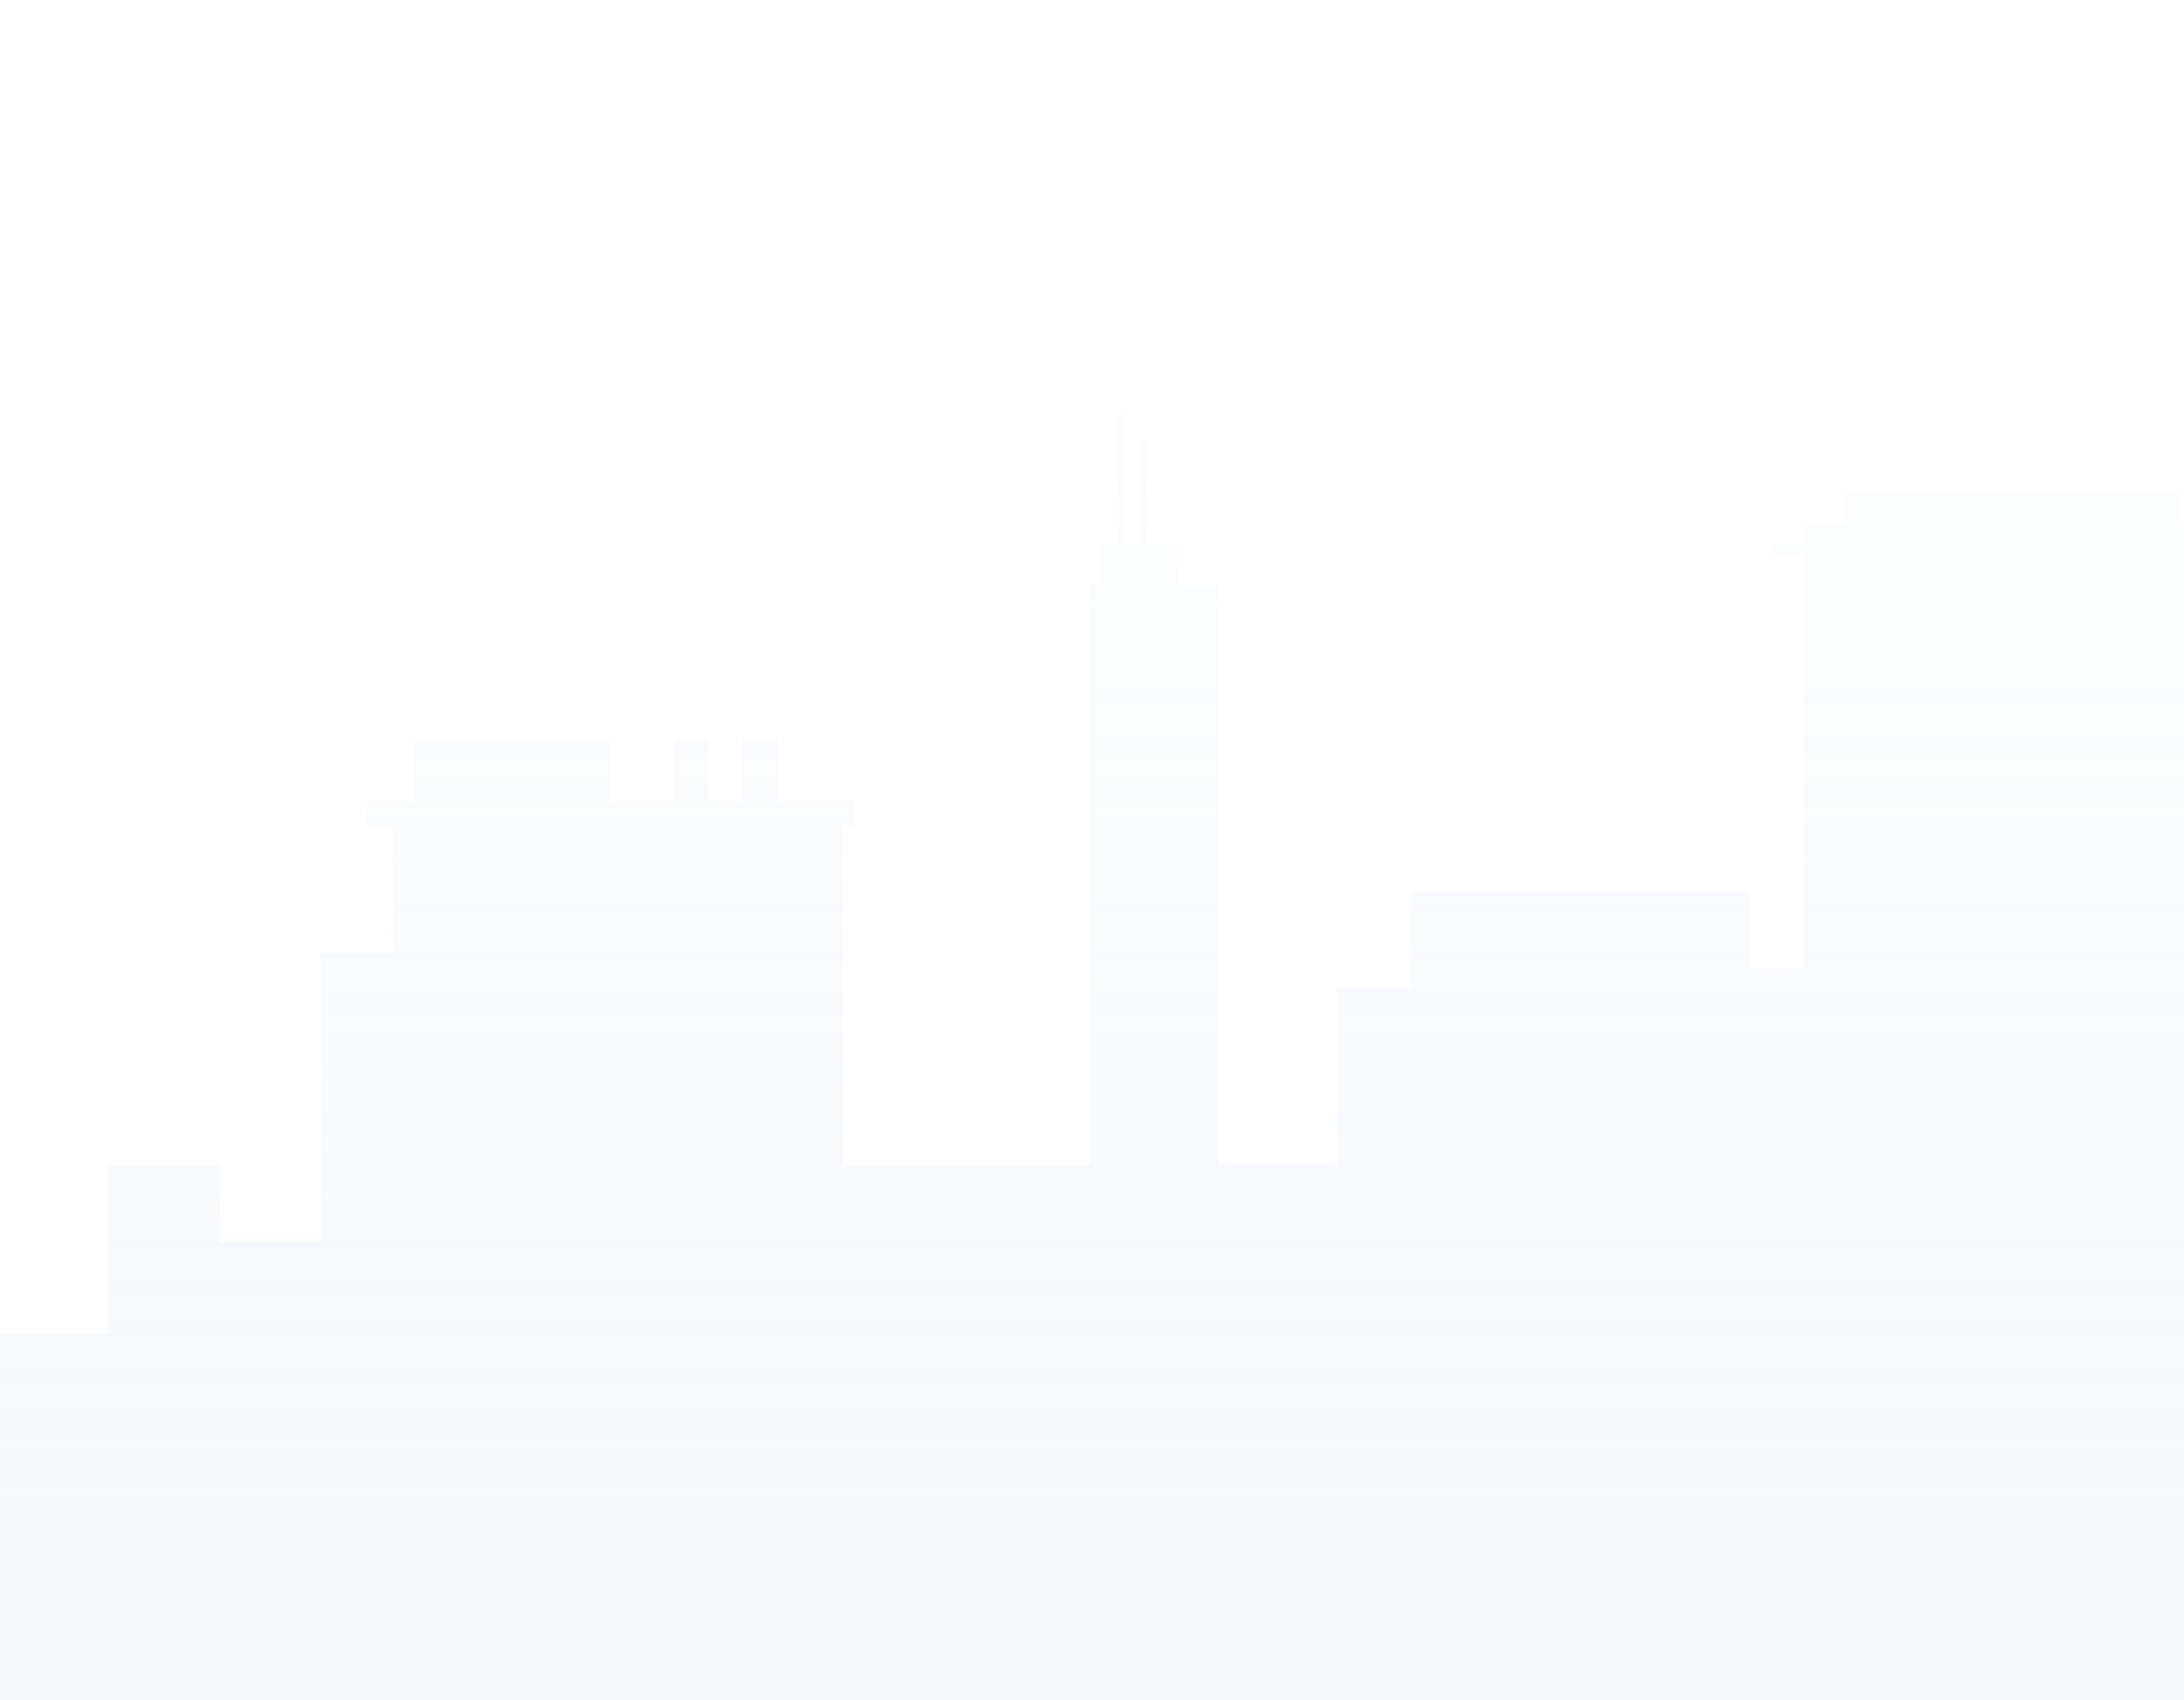
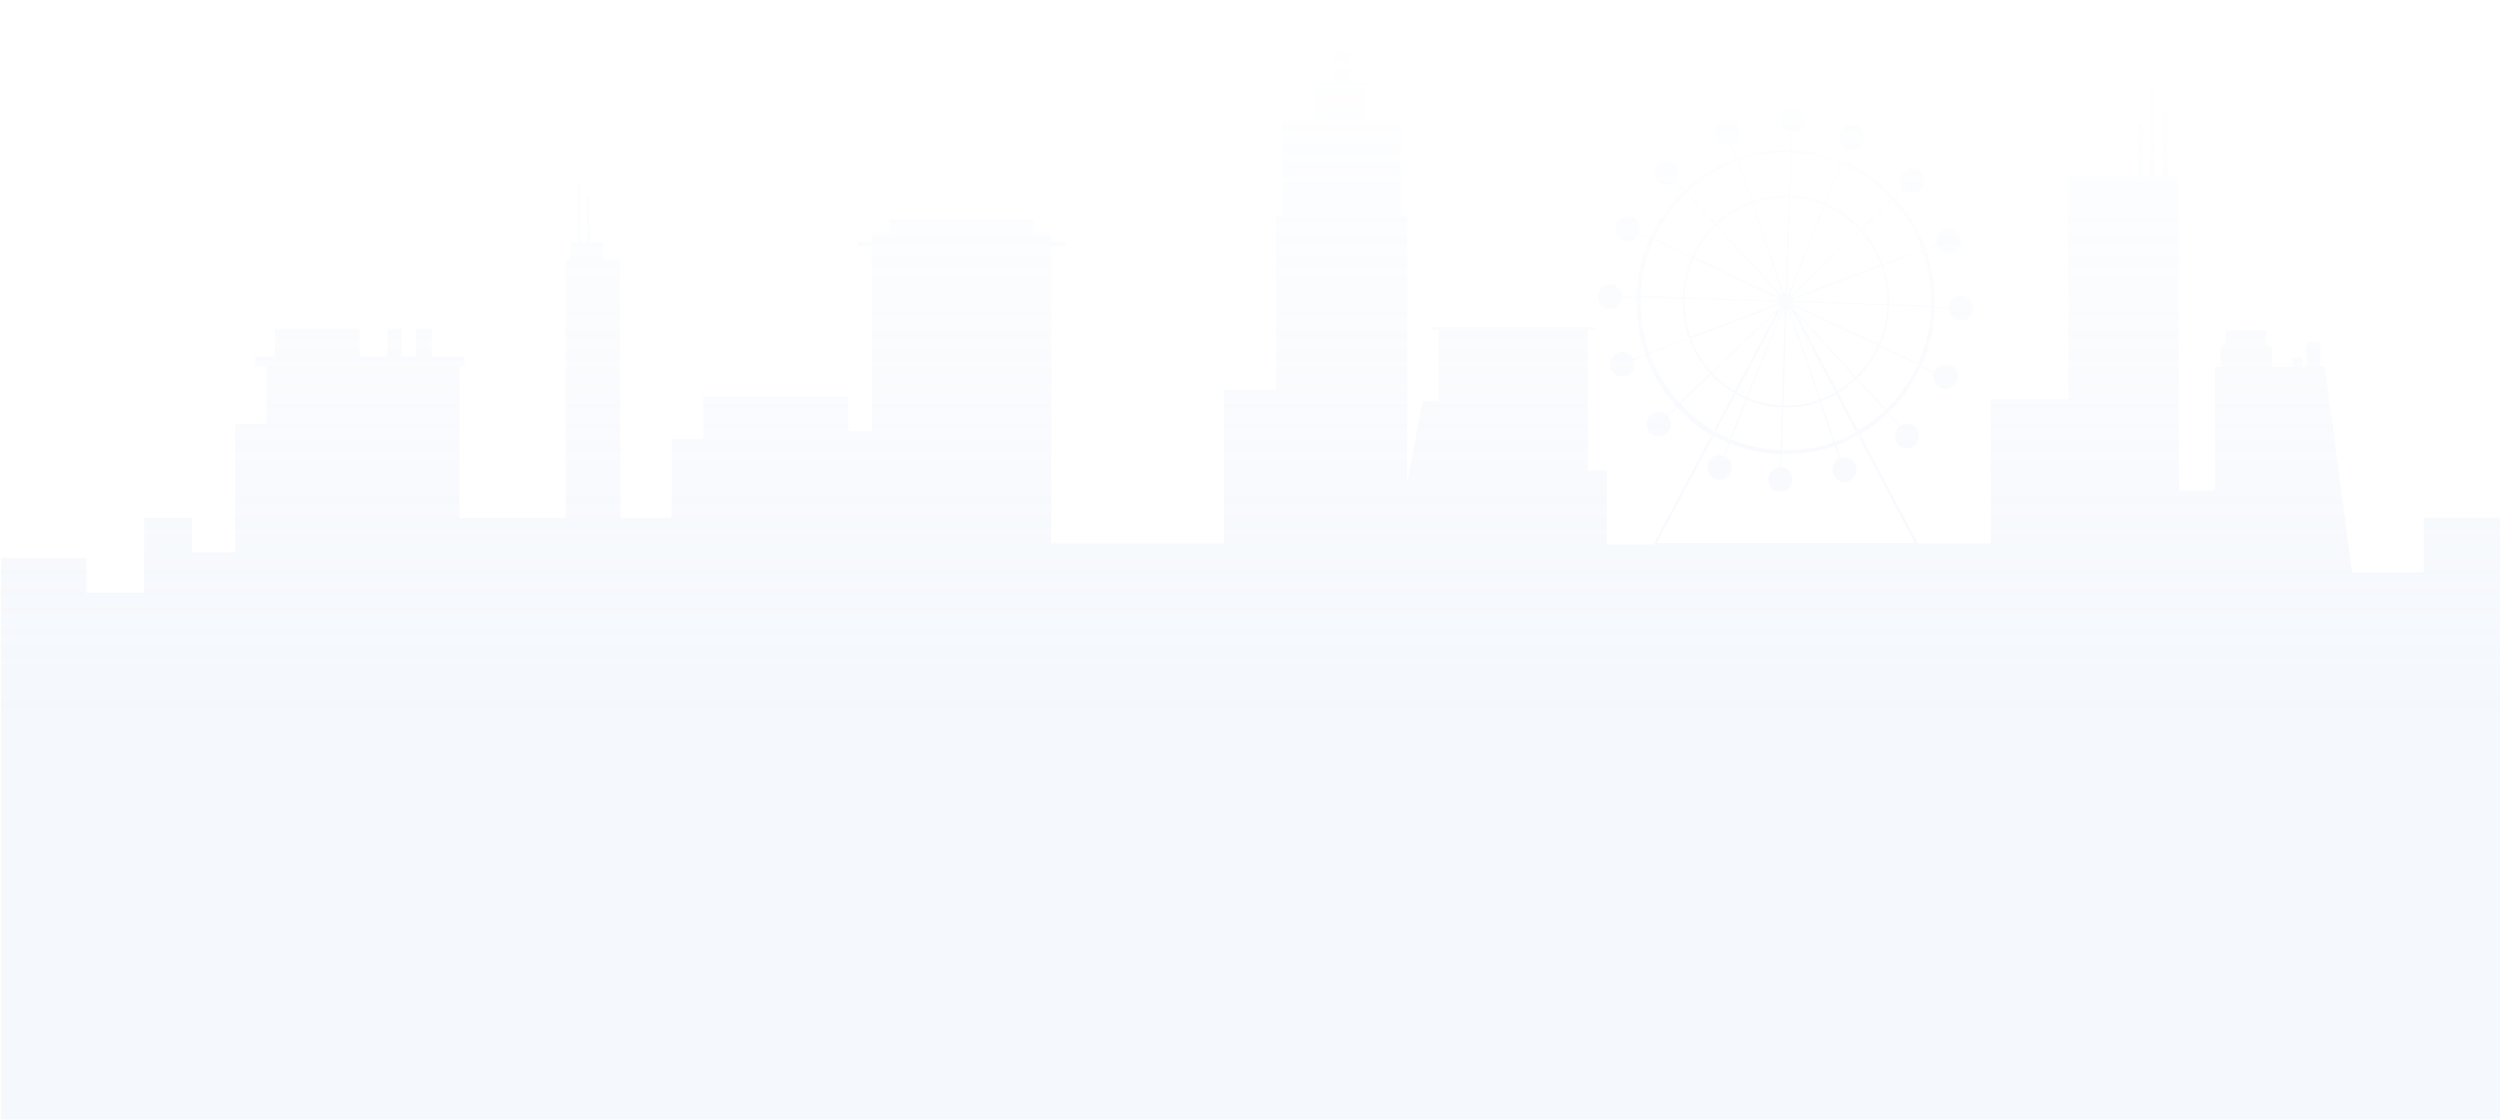
- <svg xmlns="http://www.w3.org/2000/svg" width="320" height="249" viewBox="0 0 320 249" fill="none">
-   <path d="M793.981 170.648V188.629H769.492L760.213 120.795H758.778V112.742H753.899V120.89H752.655V117.858H749.212V120.89H742.133V113.784H740.22V108.857H726.54V113.784H724.627V120.89H722.714V161.628H710.374V58.266H706.356V35.623H705.017V58.266H701.956V26.812H700.616V58.266H697.938V41.212H696.599V58.266H672.684V131.595H646.186V179.155H621.314L601.608 143.154C604.956 141.259 608.017 138.985 610.887 136.332L614.905 140.596C614.044 141.354 613.47 142.491 613.47 143.722C613.47 145.996 615.288 147.796 617.583 147.796C619.879 147.796 621.697 145.996 621.697 143.722C621.697 141.448 619.879 139.648 617.583 139.648C616.723 139.648 615.862 139.933 615.192 140.406L611.079 136.143C611.461 135.859 611.748 135.48 612.131 135.196C616.436 130.932 619.784 126.1 622.271 120.89L626.767 122.974C626.671 123.258 626.671 123.637 626.671 124.016C626.671 126.29 628.489 128.09 630.785 128.09C633.08 128.09 634.898 126.29 634.898 124.016C634.898 121.742 633.08 119.942 630.785 119.942C628.967 119.942 627.532 121.079 626.958 122.595L622.558 120.605C625.332 114.637 626.862 108.194 627.054 101.468L631.932 101.657C632.028 103.836 633.846 105.636 636.046 105.636C638.342 105.636 640.159 103.836 640.159 101.562C640.159 99.289 638.342 97.489 636.046 97.489C633.846 97.489 632.124 99.099 631.932 101.278L627.054 101.089C627.054 100.615 627.054 100.141 627.054 99.668C627.054 93.699 626.002 87.92 623.993 82.425L628.01 80.909C628.68 82.33 630.115 83.372 631.837 83.372C634.133 83.372 635.95 81.572 635.95 79.298C635.95 77.025 634.133 75.224 631.837 75.224C629.541 75.224 627.724 77.025 627.724 79.298C627.724 79.677 627.819 80.151 627.915 80.53L623.897 82.046C621.601 75.888 618.062 70.298 613.47 65.371L616.627 62.434C617.392 63.097 618.349 63.571 619.497 63.571C621.792 63.571 623.61 61.771 623.61 59.497C623.61 57.224 621.792 55.423 619.497 55.423C617.201 55.423 615.383 57.224 615.383 59.497C615.383 60.539 615.766 61.392 616.34 62.15L613.183 65.087C612.896 64.708 612.513 64.424 612.227 64.045C607.443 59.308 601.895 55.613 595.773 53.15L597.495 48.981C597.878 49.076 598.356 49.171 598.739 49.171C601.034 49.171 602.852 47.37 602.852 45.097C602.852 42.823 601.034 41.023 598.739 41.023C596.443 41.023 594.625 42.823 594.625 45.097C594.625 46.802 595.677 48.223 597.112 48.886L595.39 53.055C589.938 50.876 584.102 49.644 578.076 49.455L578.267 43.676H578.363C580.659 43.676 582.476 41.876 582.476 39.602C582.476 37.328 580.659 35.528 578.363 35.528C576.067 35.528 574.25 37.328 574.25 39.602C574.25 41.686 575.78 43.391 577.789 43.676L577.598 49.455C577.119 49.455 576.641 49.455 576.163 49.455C570.423 49.455 564.779 50.402 559.422 52.202L557.796 47.56C559.327 46.992 560.379 45.476 560.379 43.77C560.379 41.497 558.561 39.697 556.265 39.697C553.97 39.697 552.152 41.497 552.152 43.77C552.152 46.044 553.97 47.844 556.265 47.844C556.648 47.844 557.031 47.749 557.413 47.655L559.04 52.297C552.63 54.571 546.699 58.171 541.534 62.908L538.473 59.687C539.142 58.929 539.525 57.981 539.525 56.939C539.525 54.666 537.707 52.865 535.412 52.865C533.116 52.865 531.298 54.666 531.298 56.939C531.298 59.213 533.116 61.013 535.412 61.013C536.464 61.013 537.42 60.634 538.09 59.971L541.151 63.192C540.769 63.477 540.482 63.855 540.099 64.14C535.794 68.403 532.446 73.235 529.959 78.446L526.133 76.645C526.228 76.267 526.324 75.793 526.324 75.319C526.324 73.045 524.506 71.245 522.211 71.245C519.915 71.245 518.097 73.045 518.097 75.319C518.097 77.593 519.915 79.393 522.211 79.393C523.837 79.393 525.272 78.446 525.941 77.025L529.768 78.73C526.993 84.698 525.463 91.141 525.272 97.868L520.297 97.678C520.202 95.499 518.384 93.699 516.184 93.699C513.888 93.699 512.07 95.499 512.07 97.773C512.07 100.047 513.888 101.847 516.184 101.847C518.384 101.847 520.106 100.236 520.297 98.057L525.272 98.246C525.272 98.72 525.272 99.194 525.272 99.668C525.272 105.636 526.324 111.415 528.333 116.91L524.315 118.426C523.645 117.005 522.21 115.963 520.489 115.963C518.193 115.963 516.375 117.763 516.375 120.037C516.375 122.311 518.193 124.111 520.489 124.111C522.784 124.111 524.602 122.311 524.602 120.037C524.602 119.658 524.506 119.184 524.411 118.805L528.428 117.289C530.724 123.448 534.264 129.037 538.855 133.964L535.699 136.901C534.933 136.238 533.977 135.764 532.829 135.764C530.533 135.764 528.715 137.564 528.715 139.838C528.715 142.112 530.533 143.912 532.829 143.912C535.125 143.912 536.942 142.112 536.942 139.838C536.942 138.796 536.56 137.943 535.986 137.185L539.142 134.248C539.429 134.627 539.812 134.911 540.099 135.29C543.351 138.511 546.891 141.164 550.813 143.438L531.107 179.44H515.132V155.091H508.627V108.763H511.114V107.721H455.249V108.763H457.736V132.164H452.283L447.022 158.786V71.056H444.726V39.507H433.151V27.475H427.124V17.338H424.924V0H424.35V17.338H422.15V27.475H415.932V39.507H404.453V71.056H402.253V128.469H384.46V179.061H325.534V81.193H330.317V79.677H325.534V76.93H319.507V72.382H270.338V76.93H264.311V79.677H259.528V81.193H264.311V142.112H256.276V130.743H206.724V144.67H195.914V170.629H178.409V85.741H172.573V79.962H167.982V64.613H167.025V79.867H164.825V60.824H163.868V79.962H161.19V85.741H159.755V170.723H123.5V120.89H125.222V117.479H114.029V108.289H108.672V117.479H103.794V108.289H98.915V117.479H89.445V108.289H60.556V117.479H53.764V120.89H57.59V139.648H46.972V181.998H32.24V170.723H15.882V195.356H-3.824V183.857H-33V369H820V170.648H793.981ZM600.939 141.922L594.147 129.416C596.347 128.185 598.356 126.669 600.269 124.963L610.026 135.29C607.252 137.848 604.191 140.122 600.939 141.922ZM575.397 101.941C575.589 102.036 575.78 102.036 575.876 102.036L574.823 133.585C570.71 133.395 566.884 132.543 563.249 131.122L575.397 101.941ZM562.866 130.932C561.718 130.458 560.57 129.89 559.518 129.322L574.728 101.562C574.823 101.657 574.919 101.657 575.015 101.752L562.866 130.932ZM576.45 102.131C576.641 102.131 576.832 102.131 577.024 102.036L587.642 131.785C584.102 133.016 580.276 133.68 576.354 133.68C576.067 133.68 575.78 133.68 575.493 133.68L576.45 102.131ZM577.406 101.847C577.598 101.752 577.693 101.657 577.885 101.562L593.095 129.322C591.468 130.174 589.842 130.932 588.025 131.595L577.406 101.847ZM579.989 103.552L599.791 124.49C597.973 126.195 595.964 127.616 593.86 128.848L579.989 103.552ZM579.128 102.036L578.554 100.994C578.65 100.899 578.65 100.804 578.746 100.71L607.635 113.974C605.817 117.858 603.234 121.363 600.173 124.206L579.128 102.036ZM578.841 100.236C578.937 100.047 578.937 99.857 579.033 99.573L610.887 100.615C610.696 105.163 609.644 109.521 607.826 113.405L578.841 100.236ZM579.033 99.194C579.033 99.004 579.033 98.815 578.937 98.626L608.878 87.73C610.218 91.33 610.887 95.309 610.887 99.383C610.887 99.668 610.887 99.952 610.887 100.236L579.033 99.194ZM578.746 98.152C578.65 97.962 578.554 97.773 578.363 97.583L601.608 75.982C604.574 79.204 607.061 82.993 608.591 87.162L578.746 98.152ZM578.172 97.299C577.98 97.11 577.789 97.015 577.598 96.92L589.651 67.74C594.147 69.635 598.069 72.382 601.417 75.793L578.172 97.299ZM577.119 96.731C576.928 96.636 576.737 96.636 576.641 96.636L577.693 65.087C581.807 65.277 585.633 66.129 589.268 67.55L577.119 96.731ZM576.163 96.636C575.971 96.636 575.78 96.636 575.589 96.731L564.971 66.982C568.51 65.75 572.336 65.087 576.258 65.087C576.545 65.087 576.832 65.087 577.119 65.087L576.163 96.636ZM575.111 96.825C574.919 96.92 574.728 97.015 574.536 97.204L552.726 74.182C556.074 71.056 560.092 68.687 564.492 67.077L575.111 96.825ZM574.25 97.489C574.154 97.678 573.963 97.773 573.867 97.962L544.978 84.698C546.795 80.814 549.378 77.309 552.439 74.466L574.25 97.489ZM573.676 98.436C573.58 98.626 573.58 98.815 573.484 99.099L541.63 98.057C541.821 93.509 542.873 89.151 544.691 85.267L573.676 98.436ZM573.484 99.478C573.484 99.668 573.484 99.857 573.58 100.047L543.734 110.942C542.395 107.342 541.725 103.363 541.725 99.289C541.725 99.004 541.725 98.72 541.725 98.436L573.484 99.478ZM573.771 100.52C573.867 100.71 573.963 100.804 574.058 100.994L573.867 101.373L550.909 122.69C547.943 119.468 545.456 115.679 543.925 111.51L573.771 100.52ZM573.102 102.605L558.753 128.848C555.978 127.237 553.396 125.248 551.195 122.879L573.102 102.605ZM559.135 129.89C560.283 130.458 561.431 131.027 562.579 131.595L557.126 144.67C555.5 144.006 553.874 143.249 552.248 142.396L559.135 129.89ZM563.057 131.785C566.692 133.301 570.71 134.153 574.919 134.248L574.441 148.365C568.606 148.175 562.962 146.943 557.605 144.859L563.057 131.785ZM575.302 134.343C575.589 134.343 575.876 134.343 576.258 134.343C580.276 134.343 584.198 133.68 587.738 132.448L592.521 145.807C587.355 147.607 581.902 148.459 576.258 148.459C575.78 148.459 575.302 148.459 574.919 148.459L575.302 134.343ZM588.216 132.259C590.033 131.595 591.755 130.837 593.382 129.985L600.173 142.396C597.878 143.627 595.486 144.764 592.999 145.617L588.216 132.259ZM611.366 134.059C611.079 134.343 610.696 134.722 610.409 135.006L600.652 124.679C603.809 121.742 606.391 118.142 608.305 114.163L621.314 120.132C618.827 125.248 615.479 129.985 611.366 134.059ZM621.41 119.753L608.4 113.784C610.218 109.805 611.366 105.352 611.557 100.71L625.81 101.183C625.619 107.626 624.088 113.974 621.41 119.753ZM625.81 99.383C625.81 99.857 625.81 100.331 625.81 100.71L611.557 100.236C611.557 99.952 611.557 99.668 611.557 99.289C611.557 95.12 610.792 91.141 609.452 87.446L622.845 82.519C624.854 87.92 625.81 93.509 625.81 99.383ZM612.609 65.94C617.105 70.677 620.549 76.172 622.749 82.141L609.357 87.067C607.731 82.804 605.243 78.919 602.182 75.603L612.609 65.94ZM611.366 64.613C611.653 64.898 612.035 65.277 612.322 65.561L601.895 75.224C598.547 71.719 594.434 68.877 589.938 66.982L595.39 53.908C601.226 56.371 606.678 59.971 611.366 64.613ZM578.076 50.307C583.911 50.497 589.555 51.729 594.912 53.813L589.459 66.887C585.824 65.371 581.807 64.519 577.598 64.424L578.076 50.307ZM576.258 50.213C576.737 50.213 577.215 50.213 577.598 50.213L577.215 64.424C576.928 64.424 576.641 64.424 576.258 64.424C572.241 64.424 568.319 65.087 564.779 66.319L559.996 52.96C565.162 51.16 570.615 50.213 576.258 50.213ZM559.518 53.055L564.301 66.413C559.805 68.024 555.691 70.487 552.248 73.614L542.49 63.287C547.56 58.739 553.3 55.329 559.518 53.055ZM541.247 64.613C541.534 64.329 541.916 63.95 542.203 63.666L551.961 73.993C548.804 76.93 546.221 80.53 544.308 84.509L531.298 78.54C533.69 73.424 537.038 68.687 541.247 64.613ZM531.107 78.919L544.117 84.888C542.299 88.867 541.151 93.32 540.96 97.962L526.706 97.489C526.993 91.046 528.428 84.698 531.107 78.919ZM526.706 99.383C526.706 98.91 526.706 98.436 526.706 98.057L540.96 98.531C540.96 98.815 540.96 99.099 540.96 99.478C540.96 103.647 541.725 107.626 543.064 111.321L529.672 116.247C527.663 110.847 526.706 105.163 526.706 99.383ZM539.908 132.732C535.412 127.995 531.968 122.5 529.768 116.532L543.16 111.605C544.786 115.868 547.273 119.753 550.335 123.069L539.908 132.732ZM541.247 134.059C540.96 133.774 540.577 133.395 540.29 133.111L550.717 123.448C553.013 125.816 555.596 127.9 558.466 129.511L551.674 142.017C547.847 139.838 544.308 137.185 541.247 134.059ZM551.674 143.627C553.3 144.48 554.926 145.333 556.648 145.996L554.926 150.165C554.544 150.07 554.065 149.975 553.683 149.975C551.387 149.975 549.569 151.775 549.569 154.049C549.569 156.323 551.387 158.123 553.683 158.123C555.978 158.123 557.796 156.323 557.796 154.049C557.796 152.344 556.744 150.923 555.309 150.259L557.031 146.091C562.483 148.27 568.319 149.501 574.345 149.691L574.25 153.954C572.049 154.049 570.232 155.849 570.232 158.028C570.232 160.302 572.049 162.102 574.345 162.102C576.641 162.102 578.459 160.302 578.459 158.028C578.459 155.849 576.832 154.144 574.728 153.954L574.823 149.691C575.302 149.691 575.78 149.691 576.258 149.691C581.998 149.691 587.642 148.743 592.999 146.943L594.529 151.112C593.095 151.775 592.138 153.196 592.138 154.807C592.138 157.081 593.956 158.881 596.251 158.881C598.547 158.881 600.365 157.081 600.365 154.807C600.365 152.533 598.547 150.733 596.251 150.733C595.773 150.733 595.295 150.828 594.912 150.923L593.477 146.754C596.06 145.806 598.547 144.764 600.843 143.438L620.262 178.966H532.159L551.674 143.627Z" fill="url(#paint0_linear_4_7)" />
+ <svg xmlns="http://www.w3.org/2000/svg" width="556" height="249">
  <defs>
-     <linearGradient id="paint0_linear_4_7" x1="393.5" y1="0" x2="393.5" y2="236" gradientUnits="userSpaceOnUse">
-       <stop stop-color="#B9CEED" stop-opacity="0" />
-       <stop offset="1" stop-color="#B9CEED" stop-opacity="0.15" />
+     <linearGradient y2="0.64" x2="0.5" y1="0" x1="0.5" id="paint0_linear">
+       <stop stop-opacity="0" stop-color="#B9CEED" />
+       <stop stop-opacity="0.15" stop-color="#B9CEED" offset="1" />
    </linearGradient>
  </defs>
+   <g>
+     <rect fill="none" id="canvas_background" height="251" width="558" y="-1" x="-1" />
+   </g>
+   <g>
+     <path stroke="#000000" stroke-opacity="0" id="svg_1" fill="url(#paint0_linear)" d="m539.049,115.153l0,12.134l-15.957,0l-6.046,-45.774l-0.935,0l0,-5.434l-3.179,0l0,5.498l-0.811,0l0,-2.046l-2.243,0l0,2.046l-4.613,0l0,-4.795l-1.246,0l0,-3.325l-8.914,0l0,3.325l-1.246,0l0,4.795l-1.246,0l0,27.49l-8.041,0l0,-69.748l-2.618,0l0,-15.28l-0.872,0l0,15.28l-1.994,0l0,-21.225l-0.873,0l0,21.225l-1.745,0l0,-11.508l-0.872,0l0,11.508l-15.583,0l0,49.482l-17.266,0l0,32.093l-16.206,0l-12.84,-24.293c2.182,-1.279 4.176,-2.813 6.046,-4.603l2.618,2.877c-0.561,0.511 -0.935,1.279 -0.935,2.109c0,1.534 1.185,2.749 2.68,2.749c1.496,0 2.681,-1.215 2.681,-2.749c0,-1.534 -1.185,-2.749 -2.681,-2.749c-0.56,0 -1.121,0.192 -1.558,0.511l-2.68,-2.877c0.249,-0.192 0.436,-0.447 0.685,-0.639c2.805,-2.877 4.987,-6.138 6.607,-9.654l2.93,1.406c-0.063,0.192 -0.063,0.447 -0.063,0.703c0,1.534 1.185,2.749 2.681,2.749c1.495,0 2.68,-1.215 2.68,-2.749c0,-1.534 -1.185,-2.749 -2.68,-2.749c-1.185,0 -2.12,0.767 -2.494,1.79l-2.867,-1.343c1.808,-4.027 2.804,-8.375 2.93,-12.914l3.178,0.128c0.063,1.47 1.247,2.685 2.681,2.685c1.496,0 2.68,-1.215 2.68,-2.749c0,-1.534 -1.184,-2.749 -2.68,-2.749c-1.433,0 -2.556,1.087 -2.681,2.557l-3.178,-0.128c0,-0.32 0,-0.64 0,-0.959c0,-4.028 -0.685,-7.927 -1.994,-11.635l2.617,-1.023c0.437,0.959 1.372,1.662 2.494,1.662c1.496,0 2.68,-1.215 2.68,-2.749c0,-1.534 -1.184,-2.749 -2.68,-2.749c-1.496,0 -2.68,1.215 -2.68,2.749c0,0.256 0.062,0.575 0.124,0.831l-2.618,1.023c-1.496,-4.156 -3.802,-7.927 -6.794,-11.252l2.057,-1.982c0.498,0.447 1.122,0.767 1.87,0.767c1.495,0 2.68,-1.215 2.68,-2.749c0,-1.534 -1.185,-2.749 -2.68,-2.749c-1.496,0 -2.681,1.215 -2.681,2.749c0,0.703 0.25,1.279 0.624,1.79l-2.057,1.982c-0.187,-0.256 -0.437,-0.448 -0.623,-0.703c-3.117,-3.197 -6.732,-5.69 -10.721,-7.352l1.122,-2.813c0.25,0.064 0.561,0.128 0.811,0.128c1.495,0 2.68,-1.215 2.68,-2.749c0,-1.534 -1.185,-2.749 -2.68,-2.749c-1.496,0 -2.681,1.215 -2.681,2.749c0,1.151 0.685,2.11 1.62,2.557l-1.122,2.813c-3.552,-1.47 -7.355,-2.302 -11.282,-2.429l0.124,-3.9l0.063,0c1.496,0 2.68,-1.215 2.68,-2.749c0,-1.534 -1.184,-2.749 -2.68,-2.749c-1.496,0 -2.68,1.215 -2.68,2.749c0,1.406 0.997,2.557 2.306,2.749l-0.124,3.9c-0.312,0 -0.624,0 -0.935,0c-3.74,0 -7.418,0.639 -10.908,1.854l-1.059,-3.133c0.998,-0.384 1.683,-1.406 1.683,-2.557c0,-1.534 -1.185,-2.749 -2.681,-2.749c-1.495,0 -2.68,1.215 -2.68,2.749c0,1.534 1.185,2.749 2.68,2.749c0.25,0 0.499,-0.064 0.748,-0.128l1.06,3.133c-4.177,1.534 -8.041,3.964 -11.407,7.16l-1.994,-2.174c0.436,-0.511 0.685,-1.151 0.685,-1.854c0,-1.534 -1.185,-2.749 -2.68,-2.749c-1.496,0 -2.681,1.215 -2.681,2.749c0,1.534 1.185,2.749 2.681,2.749c0.685,0 1.308,-0.256 1.745,-0.703l1.994,2.174c-0.249,0.192 -0.436,0.448 -0.685,0.639c-2.805,2.877 -4.987,6.137 -6.607,9.654l-2.493,-1.215c0.062,-0.256 0.124,-0.575 0.124,-0.895c0,-1.534 -1.185,-2.749 -2.68,-2.749c-1.496,0 -2.681,1.215 -2.681,2.749c0,1.534 1.185,2.749 2.681,2.749c1.059,0 1.994,-0.639 2.43,-1.598l2.494,1.151c-1.808,4.028 -2.805,8.375 -2.93,12.914l-3.242,-0.128c-0.062,-1.47 -1.246,-2.685 -2.68,-2.685c-1.496,0 -2.681,1.215 -2.681,2.749c0,1.535 1.185,2.749 2.681,2.749c1.433,0 2.556,-1.087 2.68,-2.557l3.242,0.128c0,0.32 0,0.639 0,0.959c0,4.027 0.685,7.927 1.994,11.635l-2.618,1.023c-0.437,-0.959 -1.372,-1.662 -2.493,-1.662c-1.496,0 -2.681,1.215 -2.681,2.749c0,1.534 1.185,2.749 2.681,2.749c1.495,0 2.68,-1.215 2.68,-2.749c0,-0.256 -0.063,-0.576 -0.124,-0.831l2.617,-1.023c1.496,4.156 3.803,7.928 6.794,11.252l-2.056,1.982c-0.499,-0.447 -1.122,-0.767 -1.87,-0.767c-1.496,0 -2.681,1.215 -2.681,2.749c0,1.534 1.185,2.749 2.681,2.749c1.496,0 2.68,-1.215 2.68,-2.749c0,-0.703 -0.249,-1.279 -0.623,-1.79l2.056,-1.982c0.187,0.256 0.437,0.447 0.624,0.703c2.119,2.174 4.426,3.964 6.981,5.498l-12.84,24.294l-10.409,0l0,-16.431l-4.239,0l0,-31.262l1.62,0l0,-0.703l-36.401,0l0,0.703l1.62,0l0,15.791l-3.553,0l-3.428,17.964l0,-59.2l-1.496,0l0,-21.289l-7.542,0l0,-8.119l-3.927,0l0,-6.841l-1.433,0l0,-11.699l-0.374,0l0,11.699l-1.433,0l0,6.841l-4.052,0l0,8.119l-7.48,0l0,21.289l-1.433,0l0,38.742l-11.594,0l0,34.139l-38.395,0l0,-66.041l3.117,0l0,-1.023l-3.117,0l0,-1.854l-3.927,0l0,-3.069l-32.038,0l0,3.069l-3.927,0l0,1.854l-3.117,0l0,1.023l3.117,0l0,41.108l-5.235,0l0,-7.672l-32.287,0l0,9.398l-7.044,0l0,17.517l-11.406,0l0,-57.282l-3.803,0l0,-3.9l-2.991,0l0,-10.357l-0.624,0l0,10.293l-1.433,0l0,-12.85l-0.624,0l0,12.914l-1.745,0l0,3.9l-0.935,0l0,57.346l-23.623,0l0,-33.627l1.122,0l0,-2.302l-7.293,0l0,-6.201l-3.491,0l0,6.201l-3.178,0l0,-6.201l-3.179,0l0,6.201l-6.171,0l0,-6.201l-18.824,0l0,6.201l-4.426,0l0,2.302l2.493,0l0,12.658l-6.919,0l0,28.578l-9.599,0l0,-7.608l-10.659,0l0,16.622l-12.84,0l0,-7.759l-19.011,0l0,124.934l555.803,0l0,-133.847l-16.954,0zm-125.783,-19.384l-4.426,-8.439c1.433,-0.831 2.743,-1.854 3.989,-3.005l6.358,6.969c-1.808,1.726 -3.802,3.261 -5.921,4.475zm-16.643,-26.979c0.125,0.064 0.25,0.064 0.312,0.064l-0.686,21.289c-2.68,-0.128 -5.173,-0.703 -7.541,-1.662l7.915,-19.691zm-8.165,19.563c-0.748,-0.32 -1.496,-0.703 -2.182,-1.086l9.911,-18.732c0.062,0.064 0.124,0.064 0.187,0.128l-7.916,19.691zm8.851,-19.435c0.124,0 0.249,0 0.374,-0.064l6.919,20.075c-2.307,0.831 -4.8,1.279 -7.355,1.279c-0.187,0 -0.374,0 -0.561,0l0.624,-21.289zm0.623,-0.192c0.125,-0.064 0.187,-0.128 0.312,-0.192l9.911,18.732c-1.06,0.575 -2.12,1.086 -3.304,1.534l-6.919,-20.074zm1.683,1.151l12.903,14.129c-1.185,1.151 -2.494,2.109 -3.865,2.941l-9.038,-17.07zm-0.561,-1.023l-0.374,-0.703c0.063,-0.064 0.063,-0.128 0.125,-0.192l18.824,8.95c-1.185,2.621 -2.868,4.986 -4.862,6.905l-13.713,-14.96zm-0.187,-1.215c0.063,-0.128 0.063,-0.256 0.125,-0.447l20.756,0.703c-0.124,3.069 -0.81,6.01 -1.994,8.631l-18.886,-8.886zm0.125,-0.703c0,-0.128 0,-0.256 -0.063,-0.384l19.509,-7.352c0.873,2.429 1.309,5.114 1.309,7.864c0,0.192 0,0.384 0,0.575l-20.756,-0.703zm-0.187,-0.703c-0.063,-0.128 -0.125,-0.256 -0.25,-0.384l15.146,-14.576c1.933,2.174 3.553,4.731 4.55,7.544l-19.447,7.416zm-0.374,-0.575c-0.125,-0.128 -0.25,-0.192 -0.374,-0.256l7.854,-19.691c2.93,1.279 5.485,3.133 7.667,5.434l-15.146,14.512zm-0.686,-0.384c-0.124,-0.064 -0.249,-0.064 -0.311,-0.064l0.685,-21.289c2.681,0.128 5.174,0.703 7.542,1.662l-7.916,19.691zm-0.623,-0.064c-0.125,0 -0.25,0 -0.374,0.064l-6.919,-20.074c2.306,-0.831 4.799,-1.279 7.354,-1.279c0.187,0 0.374,0 0.561,0l-0.623,21.289zm-0.685,0.128c-0.125,0.064 -0.25,0.128 -0.375,0.256l-14.211,-15.535c2.182,-2.11 4.8,-3.708 7.667,-4.795l6.919,20.074zm-0.561,0.448c-0.063,0.128 -0.187,0.192 -0.25,0.32l-18.824,-8.95c1.184,-2.621 2.867,-4.987 4.861,-6.905l14.212,15.535zm-0.374,0.639c-0.063,0.128 -0.063,0.256 -0.125,0.448l-20.756,-0.703c0.124,-3.069 0.81,-6.01 1.994,-8.631l18.886,8.886zm-0.125,0.703c0,0.128 0,0.256 0.063,0.384l-19.447,7.352c-0.872,-2.429 -1.309,-5.114 -1.309,-7.864c0,-0.192 0,-0.384 0,-0.575l20.694,0.703zm0.187,0.703c0.063,0.128 0.125,0.192 0.187,0.32l-0.124,0.256l-14.959,14.385c-1.933,-2.174 -3.553,-4.731 -4.551,-7.544l19.447,-7.416zm-0.436,1.407l-9.35,17.709c-1.808,-1.087 -3.491,-2.429 -4.925,-4.028l14.274,-13.681zm-9.101,18.412c0.748,0.383 1.496,0.767 2.244,1.151l-3.553,8.823c-1.059,-0.448 -2.119,-0.959 -3.178,-1.534l4.487,-8.439zm2.556,1.279c2.369,1.023 4.987,1.598 7.729,1.662l-0.311,9.526c-3.802,-0.128 -7.48,-0.96 -10.97,-2.366l3.552,-8.822zm7.979,1.726c0.187,0 0.374,0 0.623,0c2.618,0 5.174,-0.447 7.48,-1.279l3.117,9.015c-3.366,1.215 -6.919,1.79 -10.597,1.79c-0.311,0 -0.623,0 -0.872,0l0.25,-9.525zm8.415,-1.406c1.184,-0.448 2.306,-0.96 3.366,-1.534l4.425,8.375c-1.495,0.831 -3.054,1.598 -4.674,2.174l-3.117,-9.014zm15.084,1.215c-0.187,0.192 -0.437,0.447 -0.624,0.639l-6.358,-6.969c2.057,-1.982 3.739,-4.411 4.987,-7.096l8.476,4.028c-1.62,3.452 -3.802,6.649 -6.482,9.398zm6.545,-9.654l-8.477,-4.028c1.185,-2.685 1.933,-5.69 2.057,-8.822l9.287,0.319c-0.124,4.348 -1.122,8.631 -2.867,12.531zm2.867,-13.745c0,0.32 0,0.639 0,0.895l-9.287,-0.32c0,-0.192 0,-0.384 0,-0.639c0,-2.813 -0.498,-5.498 -1.372,-7.991l8.727,-3.324c1.309,3.644 1.932,7.416 1.932,11.38zm-8.602,-22.568c2.93,3.197 5.174,6.905 6.607,10.932l-8.726,3.324c-1.059,-2.877 -2.681,-5.498 -4.675,-7.736l6.794,-6.521zm-0.81,-0.895c0.187,0.192 0.436,0.448 0.623,0.639l-6.794,6.521c-2.182,-2.365 -4.861,-4.283 -7.791,-5.562l3.552,-8.822c3.803,1.662 7.355,4.092 10.41,7.224zm-21.691,-9.654c3.802,0.128 7.48,0.959 10.97,2.365l-3.553,8.822c-2.369,-1.023 -4.986,-1.598 -7.728,-1.662l0.311,-9.526zm-1.185,-0.064c0.312,0 0.624,0 0.873,0l-0.25,9.59c-0.187,0 -0.374,0 -0.624,0c-2.617,0 -5.173,0.448 -7.48,1.279l-3.117,-9.014c3.366,-1.215 6.919,-1.854 10.596,-1.854zm-10.908,1.918l3.117,9.014c-2.93,1.087 -5.61,2.749 -7.854,4.859l-6.358,-6.968c3.304,-3.069 7.044,-5.37 11.095,-6.905zm-11.905,7.8c0.187,-0.192 0.436,-0.448 0.623,-0.639l6.358,6.968c-2.057,1.982 -3.74,4.411 -4.987,7.096l-8.477,-4.028c1.559,-3.452 3.74,-6.649 6.483,-9.398zm-6.607,9.654l8.477,4.028c-1.185,2.685 -1.933,5.69 -2.057,8.822l-9.288,-0.32c0.187,-4.347 1.122,-8.631 2.868,-12.53zm-2.868,13.809c0,-0.32 0,-0.639 0,-0.895l9.288,0.32c0,0.192 0,0.384 0,0.639c0,2.813 0.498,5.498 1.371,7.992l-8.726,3.324c-1.309,-3.644 -1.933,-7.479 -1.933,-11.38zm8.602,22.504c-2.93,-3.197 -5.174,-6.905 -6.607,-10.932l8.726,-3.325c1.059,2.877 2.68,5.498 4.675,7.736l-6.794,6.521zm0.872,0.895c-0.187,-0.192 -0.437,-0.448 -0.624,-0.64l6.794,-6.521c1.496,1.598 3.179,3.004 5.049,4.091l-4.426,8.439c-2.494,-1.47 -4.8,-3.261 -6.794,-5.37zm6.794,6.456c1.059,0.576 2.119,1.151 3.241,1.599l-1.122,2.813c-0.249,-0.064 -0.561,-0.128 -0.81,-0.128c-1.496,0 -2.681,1.215 -2.681,2.749c0,1.534 1.185,2.749 2.681,2.749c1.495,0 2.68,-1.215 2.68,-2.749c0,-1.151 -0.685,-2.109 -1.62,-2.557l1.122,-2.813c3.552,1.47 7.355,2.301 11.282,2.429l-0.062,2.877c-1.434,0.064 -2.618,1.279 -2.618,2.749c0,1.534 1.184,2.749 2.68,2.749c1.496,0 2.681,-1.215 2.681,-2.749c0,-1.47 -1.06,-2.621 -2.431,-2.749l0.062,-2.877c0.312,0 0.624,0 0.935,0c3.74,0 7.418,-0.64 10.908,-1.854l0.997,2.813c-0.934,0.447 -1.558,1.406 -1.558,2.493c0,1.534 1.185,2.749 2.68,2.749c1.496,0 2.681,-1.215 2.681,-2.749c0,-1.534 -1.185,-2.749 -2.681,-2.749c-0.311,0 -0.623,0.064 -0.872,0.128l-0.935,-2.813c1.683,-0.64 3.304,-1.343 4.8,-2.238l12.653,23.974l-57.407,0l12.716,-23.847z" />
+   </g>
</svg>
